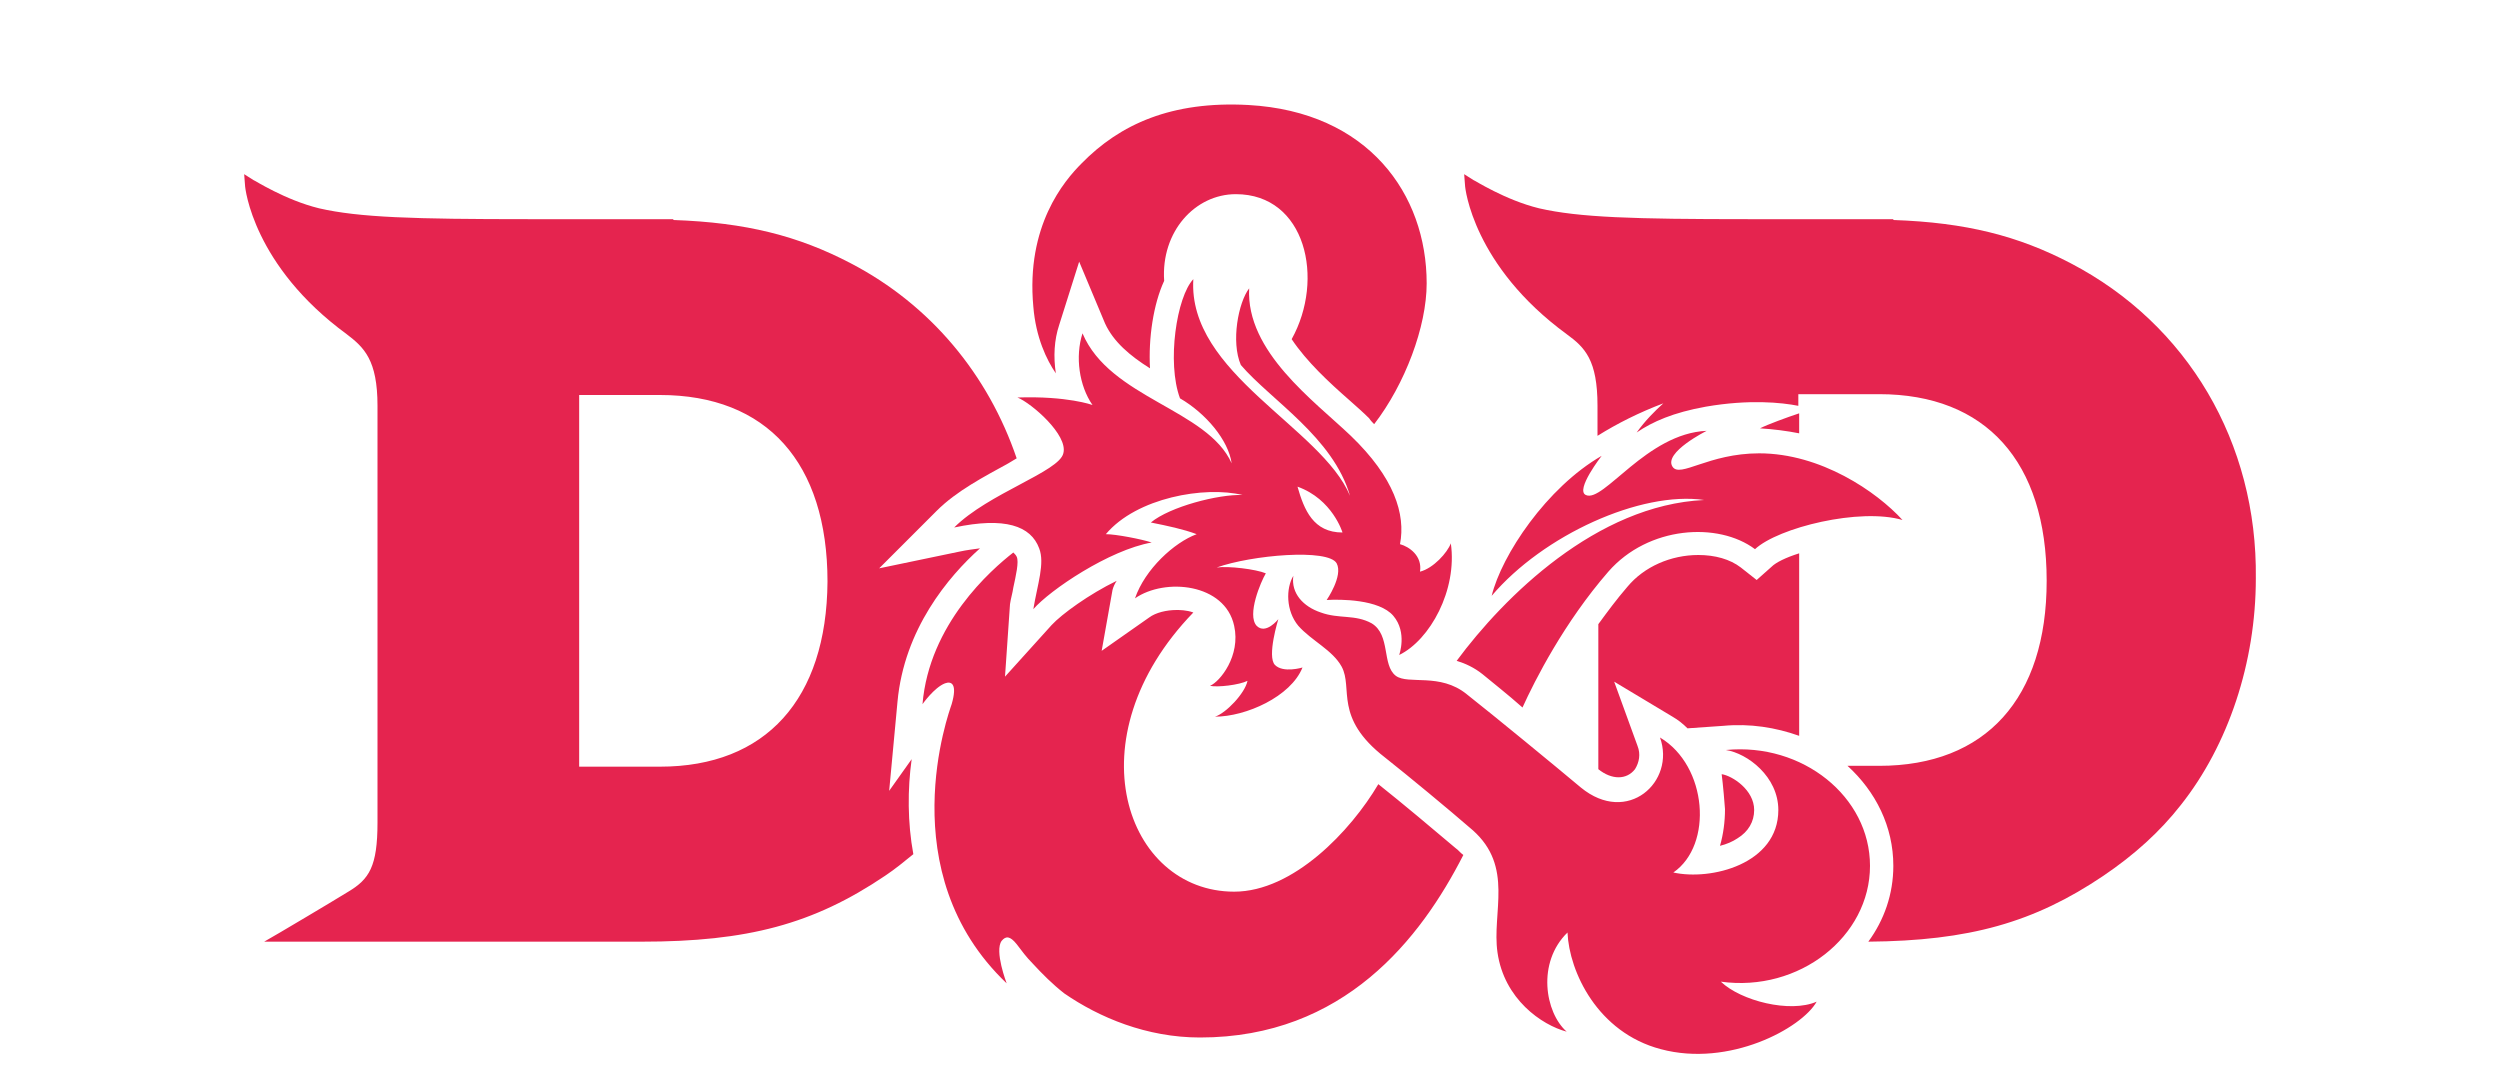
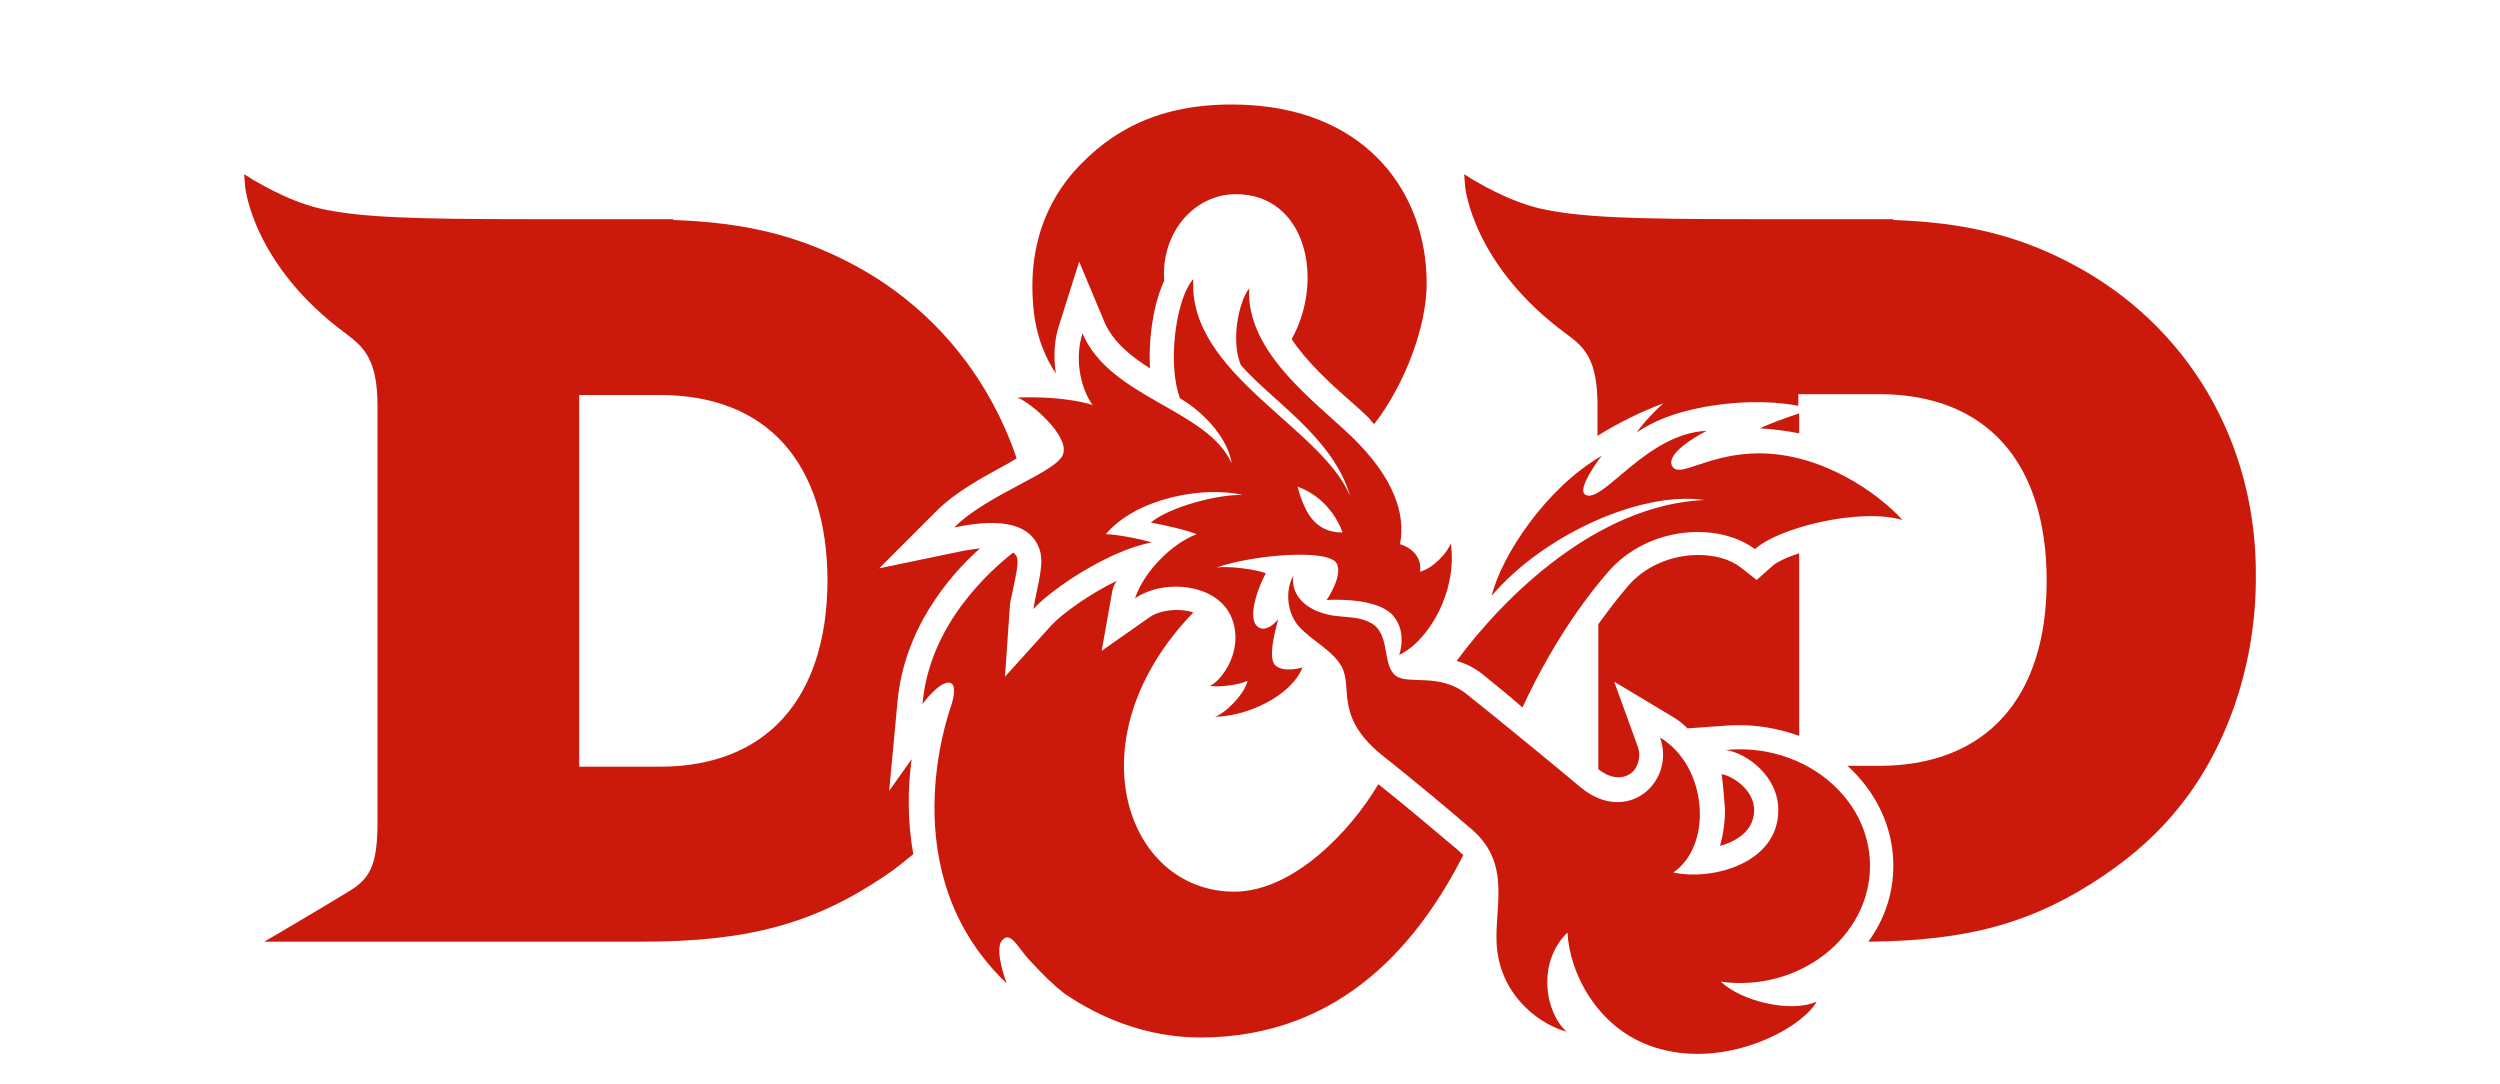
<svg xmlns="http://www.w3.org/2000/svg" version="1.1" id="Layer_1" x="0px" y="0px" viewBox="0 80 300 130" xml:space="preserve">
  <style type="text/css">
- 	.st0{fill:#e5244f;}
+ 	.st0{fill:#cb1a0c;}
</style>
  <g>
    <path class="st0" d="M79.2,172h-9.7v-44.6h9.7c12.8,0,20.1,8.1,20.1,22.4C99.2,163.9,91.9,172,79.2,172 M215.9,132v-2.4   c-1.5,0.5-3.7,1.3-4.7,1.8C212.8,131.5,214.4,131.7,215.9,132 M109.4,171.1l-2.7,3.8l1-10.7c0.8-8.7,6.1-15,9.9-18.4   c-0.7,0.1-1.6,0.2-2.5,0.4l-9.6,2l6.9-6.9c2.4-2.4,5.7-4.1,8.6-5.7c0.3-0.2,0.7-0.4,1-0.6c-3.4-10-10.3-18.4-19.9-23.4   c-6.3-3.3-12.6-4.9-21.3-5.2v-0.1H63.4c-13.8,0-20.3-0.2-25.1-1.3c-4.1-1-7.8-3.4-7.9-3.4l-1.1-0.7l0.1,1.3c0,0.4,1,9.7,12.2,17.9   c2.1,1.6,3.7,3.1,3.7,8.6v50c0,5.3-1,6.8-3.5,8.3c-2.6,1.6-8.2,4.9-8.2,4.9l-1.9,1.1h45.3c12.7,0,20.6-2.1,29.2-7.9   c1.2-0.8,2.3-1.7,3.4-2.6C108.9,178.7,108.9,174.7,109.4,171.1 M196.2,172.3c0.5-0.8,0.7-1.8,0.3-2.8l-2.8-7.7l7,4.2   c0.7,0.4,1.3,0.9,1.8,1.4l4.3-0.3c3.2-0.3,6.3,0.2,9.1,1.2v-21.9c-1.6,0.5-2.8,1.1-3.3,1.6l-1.8,1.6l-1.9-1.5   c-1.3-1-3.1-1.5-5.1-1.5c-3.3,0-6.5,1.4-8.5,3.8c-1.3,1.5-2.4,3-3.5,4.5v17.4C193.4,173.6,195.2,173.6,196.2,172.3 M248.5,111.6   c-6.3-3.3-12.6-4.9-21.3-5.2v-0.1h-17.4c-13.8,0-20.3-0.2-25.1-1.3c-4.1-1-7.8-3.4-7.9-3.4l-1.1-0.7l0.1,1.3c0,0.4,1,9.7,12.2,17.9   c2.2,1.6,3.7,3.1,3.7,8.6v3.6c2.4-1.5,5-2.8,7.9-3.9c-1,0.9-2.2,2.1-3.2,3.5c1.9-1.3,4.4-2.4,8.3-3.1c5.2-0.9,9.1-0.5,11.1-0.1   v-1.4h9.7c12.8,0,20.1,8.1,20.1,22.4c0,14.1-7.3,22.2-20.1,22.2h-3.8c3.4,3.1,5.5,7.3,5.5,12c0,3.4-1.1,6.5-3,9.1   c12.1-0.1,19.9-2.3,28.2-7.9c3.7-2.5,6.8-5.3,9.3-8.5c5.7-7.2,9-17.1,9-27.2C270.9,133.1,262.5,118.9,248.5,111.6" />
    <path class="st0" d="M124,116.8c-0.9-9.7,3.7-15.1,5.8-17.2c4.6-4.7,10.8-7.5,20-7c14.4,0.8,21.4,10.7,21.4,21.4   c0,5.2-2.6,12.1-6.3,16.9c-0.2-0.2-0.4-0.4-0.6-0.7c-0.7-0.7-1.5-1.4-2.4-2.2c-2.4-2.1-5.1-4.6-6.9-7.3c4-7.2,1.7-17.4-6.7-17.4   c-4.9,0-9,4.5-8.6,10.4c-1.3,2.8-1.9,6.9-1.7,10.5c-2.4-1.5-4.4-3.2-5.4-5.4l-3.1-7.4l-2.4,7.6c-0.6,1.8-0.7,3.8-0.4,5.8   c0,0,0,0,0,0C125.6,123.2,124.3,120.5,124,116.8 M114.5,143.3c4.1-4.1,12.6-6.7,13.1-8.9c0.6-2.2-3.8-6-5.5-6.7c6-0.2,9,0.9,9,0.9   c-1.6-2.3-2.1-5.8-1.2-8.6c3.3,7.8,15,9.1,17.9,15.6c-0.4-2.8-3.1-6-6.2-7.8c-1.6-4.3-0.4-12.2,1.6-14.3   c-0.7,11.3,15.4,17.8,18.8,26c-2-7-9.5-11.5-13.1-15.7c-1.2-2.8-0.3-7.5,1-9.2c-0.4,7.6,7.8,13.5,12.2,17.7c5.2,5,6.6,9.4,5.9,13   c1.1,0.3,2.7,1.4,2.4,3.3c1.6-0.4,3.3-2.3,3.7-3.4c0.8,5.6-2.5,11.6-6.2,13.4c0,0,1-2.7-0.7-4.7c-1.7-2-6.4-2-8-1.9   c0,0,2-2.9,1.2-4.4c-1-1.8-10.2-1-14.4,0.5c1.4-0.2,4.7,0.2,5.9,0.7c-0.6,1-2.3,5-1.1,6.3c1.1,1.1,2.6-0.8,2.6-0.8   s-1.4,4.5-0.4,5.5c1,1,3.3,0.3,3.3,0.3c-1.4,3.5-6.8,5.9-10.5,5.9c1.3-0.4,3.6-2.8,3.9-4.3c-1,0.5-3.6,0.8-4.5,0.6   c1.2-0.5,3.7-3.6,2.9-7.2c-1.1-5.1-8.3-5.8-11.9-3.3c1.2-3.5,4.7-6.7,7.4-7.7c-1.6-0.6-3.5-1-5.5-1.4c2.3-1.9,8.1-3.4,11-3.3   c-4.5-1.1-12.7,0.3-16.4,4.7c1.2,0,4.3,0.6,5.5,1c-5.1,0.9-12.2,5.7-14.2,8c0.5-3,1.4-5.5,0.7-7.3   C123.7,143.1,120.6,142,114.5,143.3 M161.1,143.9c0,0-1.2-4-5.4-5.5C156.5,141.2,157.6,143.9,161.1,143.9 M224.4,183.9   c0-8.3-8.1-14.8-17.3-13.9c2.6,0.4,6.3,3.2,6.3,7.2c0,6.5-8.1,8.5-12.6,7.5c4.8-3.3,4.1-12.8-1.6-16.2c1.9,5.3-3.9,10.6-9.5,6   c-3.1-2.6-10.4-8.6-13.7-11.2c-3.2-2.6-7-1.1-8.5-2.2c-1.7-1.3-0.6-4.9-2.9-6.3c-2-1.1-3.9-0.5-6.1-1.3c-2.1-0.7-3.6-2.3-3.3-4.4   c-0.9,1.5-0.9,4.2,0.6,6c1.6,1.8,4.1,2.9,5.2,4.9c1.4,2.6-1,6.1,5.2,10.9c2.9,2.3,7.5,6.1,10.5,8.7c5,4.4,2.3,9.9,3,14.7   c0.8,5.6,5.3,8.7,8.3,9.5c-2.6-2.3-3.6-8.3,0.1-11.9c0.2,4.7,3.6,12,11.2,14c8.2,2.2,16.9-2.5,18.7-5.7c-3.2,1.4-9.1-0.1-11.5-2.4   C215.9,199.1,224.4,192.4,224.4,183.9 M174.7,181.8c-2.6-2.2-6.4-5.4-9.3-7.7c-3.3,5.6-10.2,12.9-17.3,12.9   c-13,0-19.5-18.4-4.9-33.5c-0.8-0.3-1.7-0.3-2-0.3c-1.2,0-2.5,0.3-3.3,0.9l-5.7,4l1.3-7.3c0.1-0.4,0.3-0.8,0.5-1.1   c-3.3,1.6-6.6,4-7.8,5.3l-5.6,6.2l0.6-8.7c0.1-0.7,0.3-1.3,0.4-2c0.3-1.4,0.7-3.1,0.4-3.7c-0.1-0.2-0.2-0.3-0.4-0.5   c-2.7,2.1-10.1,8.6-10.9,18.2c0,0,1.4-2,2.7-2.5c0.8-0.3,1.5,0.1,0.8,2.5c-0.3,0.9-7.4,20.2,6.6,33.5c0,0-1.5-3.9-0.6-5.1   c0.5-0.6,1-0.6,1.8,0.4c0.6,0.8,1.2,1.6,1.9,2.3l0,0c1.2,1.3,2.4,2.5,3.8,3.6c4.2,2.9,9.9,5.3,16.3,5.3c17.3,0,26.5-11.9,31.6-21.9   C175.2,182.3,175,182,174.7,181.8 M204.5,140c-12.9,0.6-24,11.6-29.7,19.3c1,0.3,2.1,0.8,3.1,1.6c1.2,1,3,2.4,4.8,4   c1.5-3.3,5-10.2,10.3-16.3c4.8-5.5,13.2-6,17.6-2.7c2.8-2.6,12.6-5,17.7-3.5c-3.1-3.4-9.8-8-17.2-8c-6.1,0-9.5,3-10.4,1.6   c-1.1-1.7,4.1-4.3,4.1-4.3c-7.2,0.3-12.4,8.7-14.5,7.7c-1.3-0.6,1.9-4.7,1.9-4.7c-6.6,3.8-12,11.9-13.2,16.8   C185.2,144.2,196.9,138.9,204.5,140 M206.6,172.9c1.3,0.2,3.9,1.9,3.9,4.3c0,1.4-0.7,2.6-2,3.4c-0.6,0.4-1.3,0.7-2.1,0.9   c0.4-1.4,0.6-2.9,0.6-4.4C206.8,174.4,206.6,172.9,206.6,172.9" />
  </g>
</svg>
